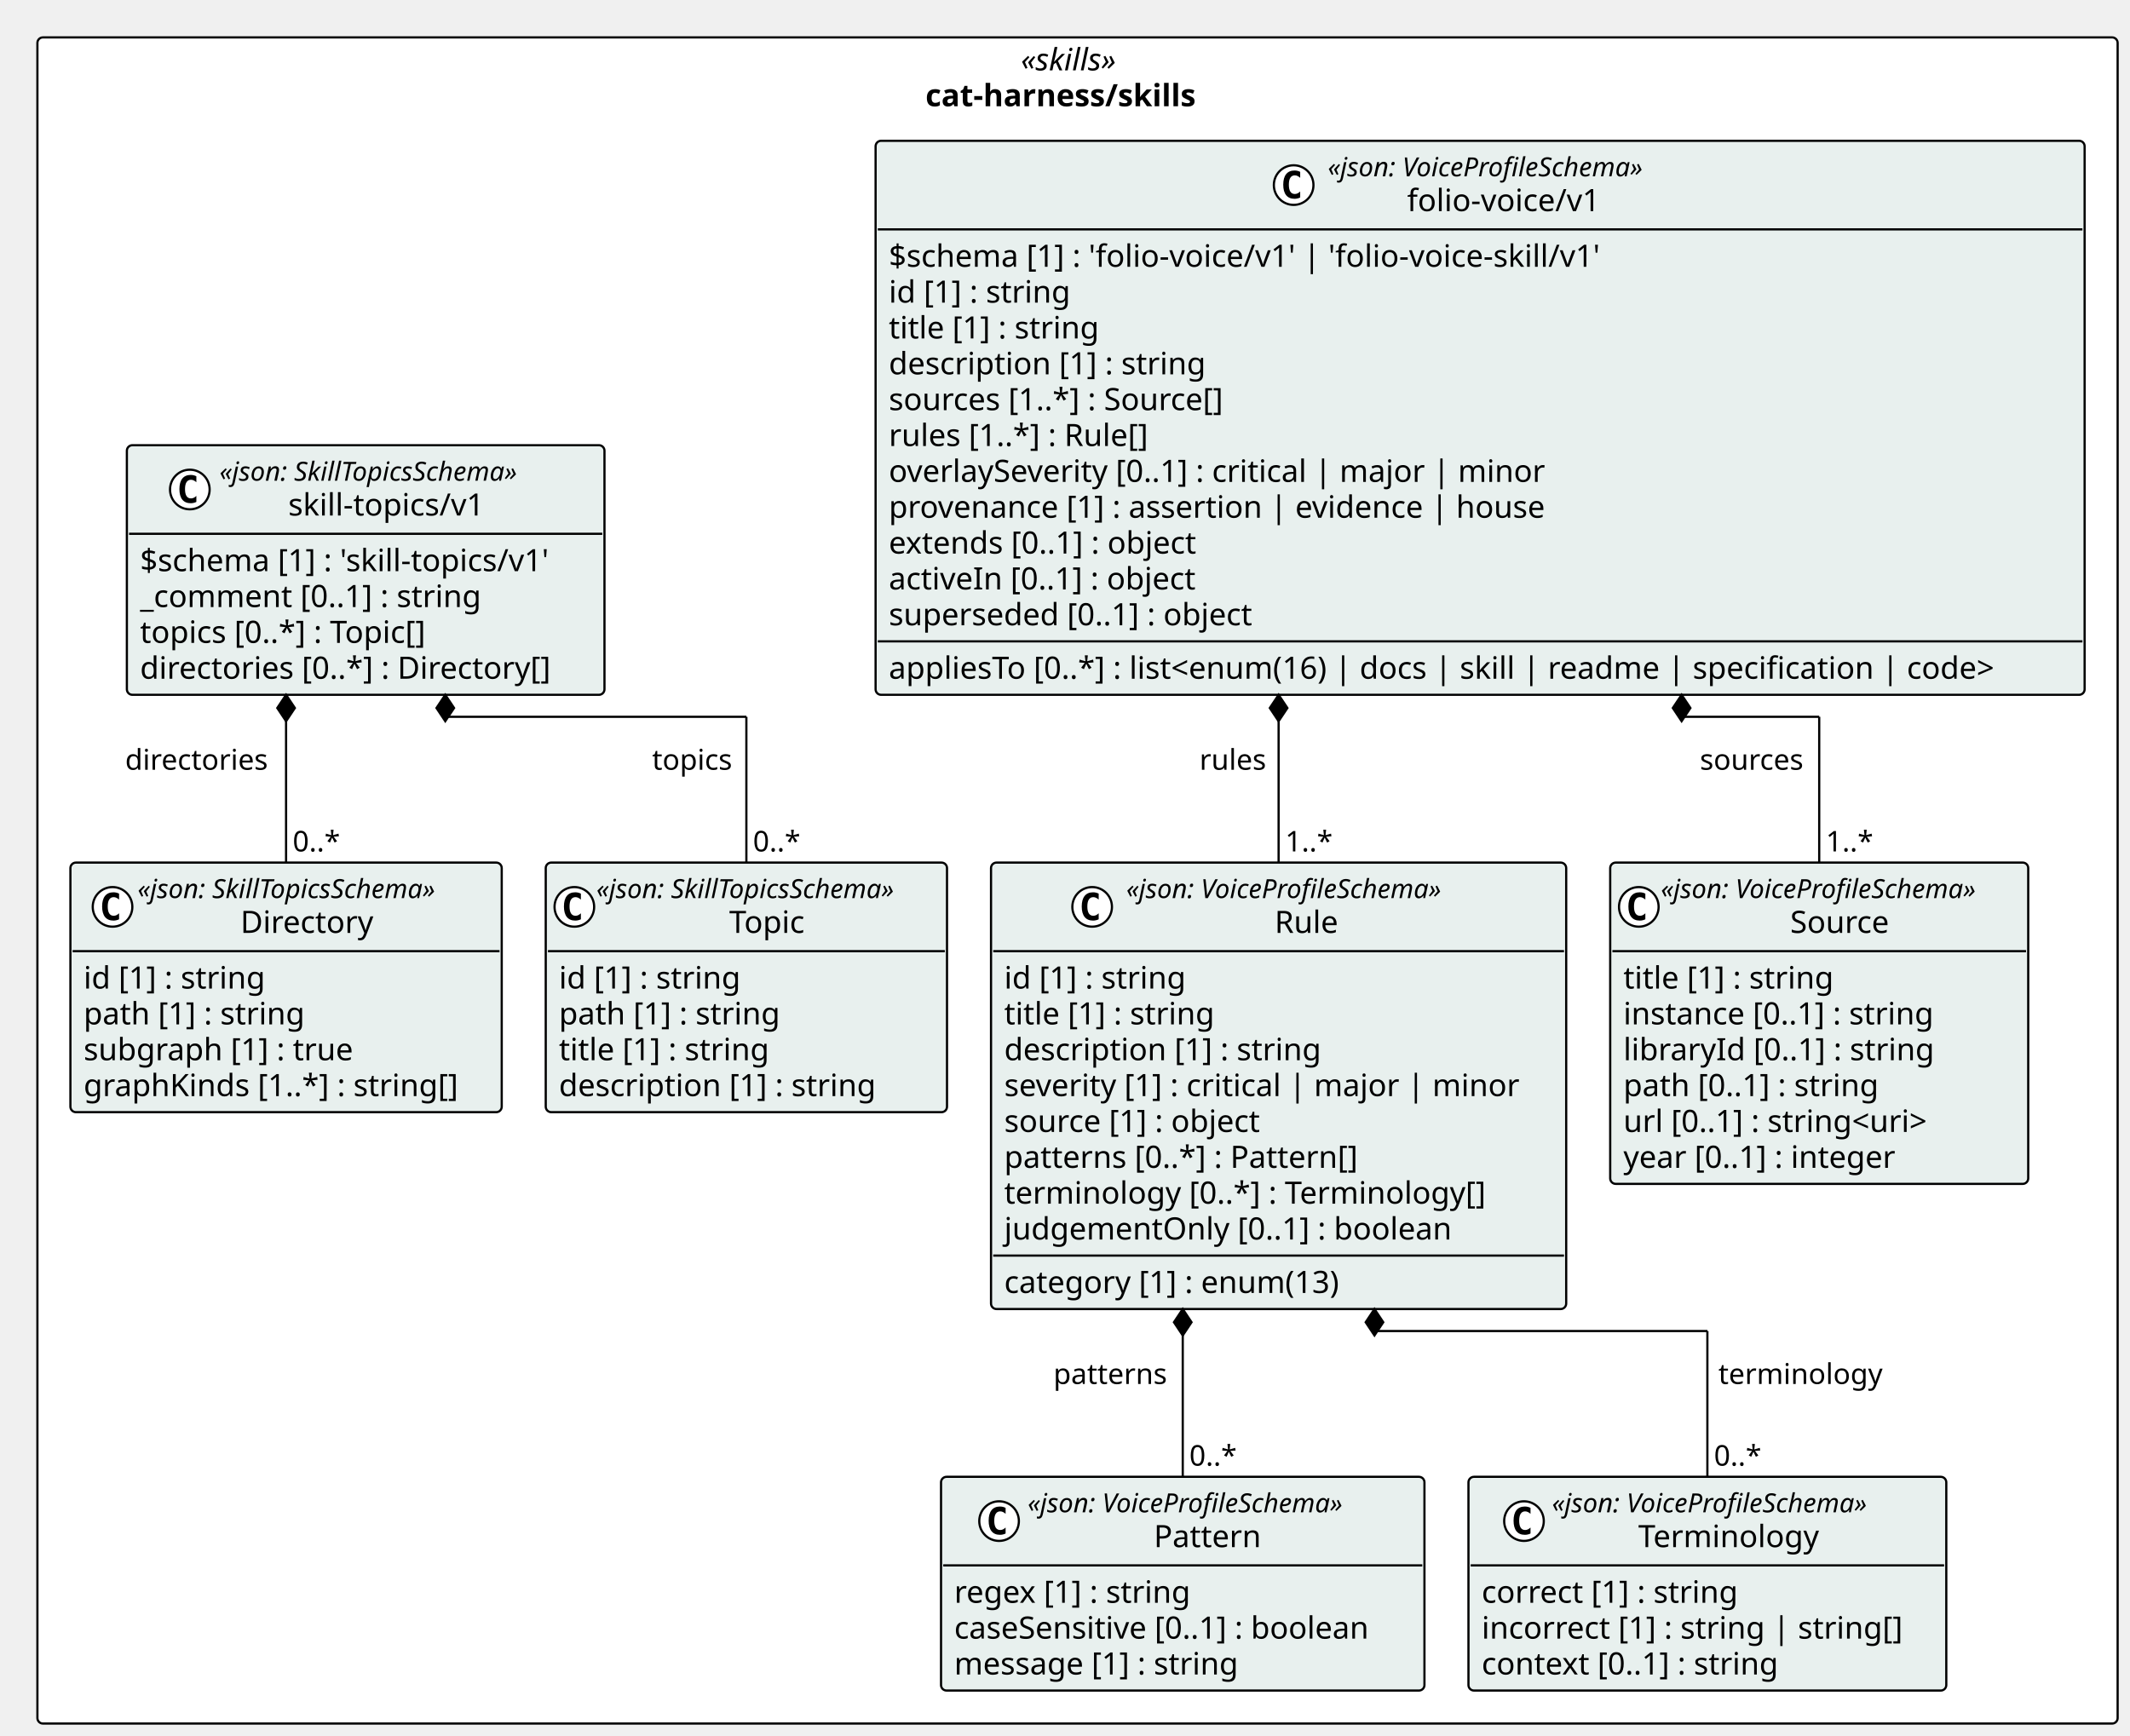
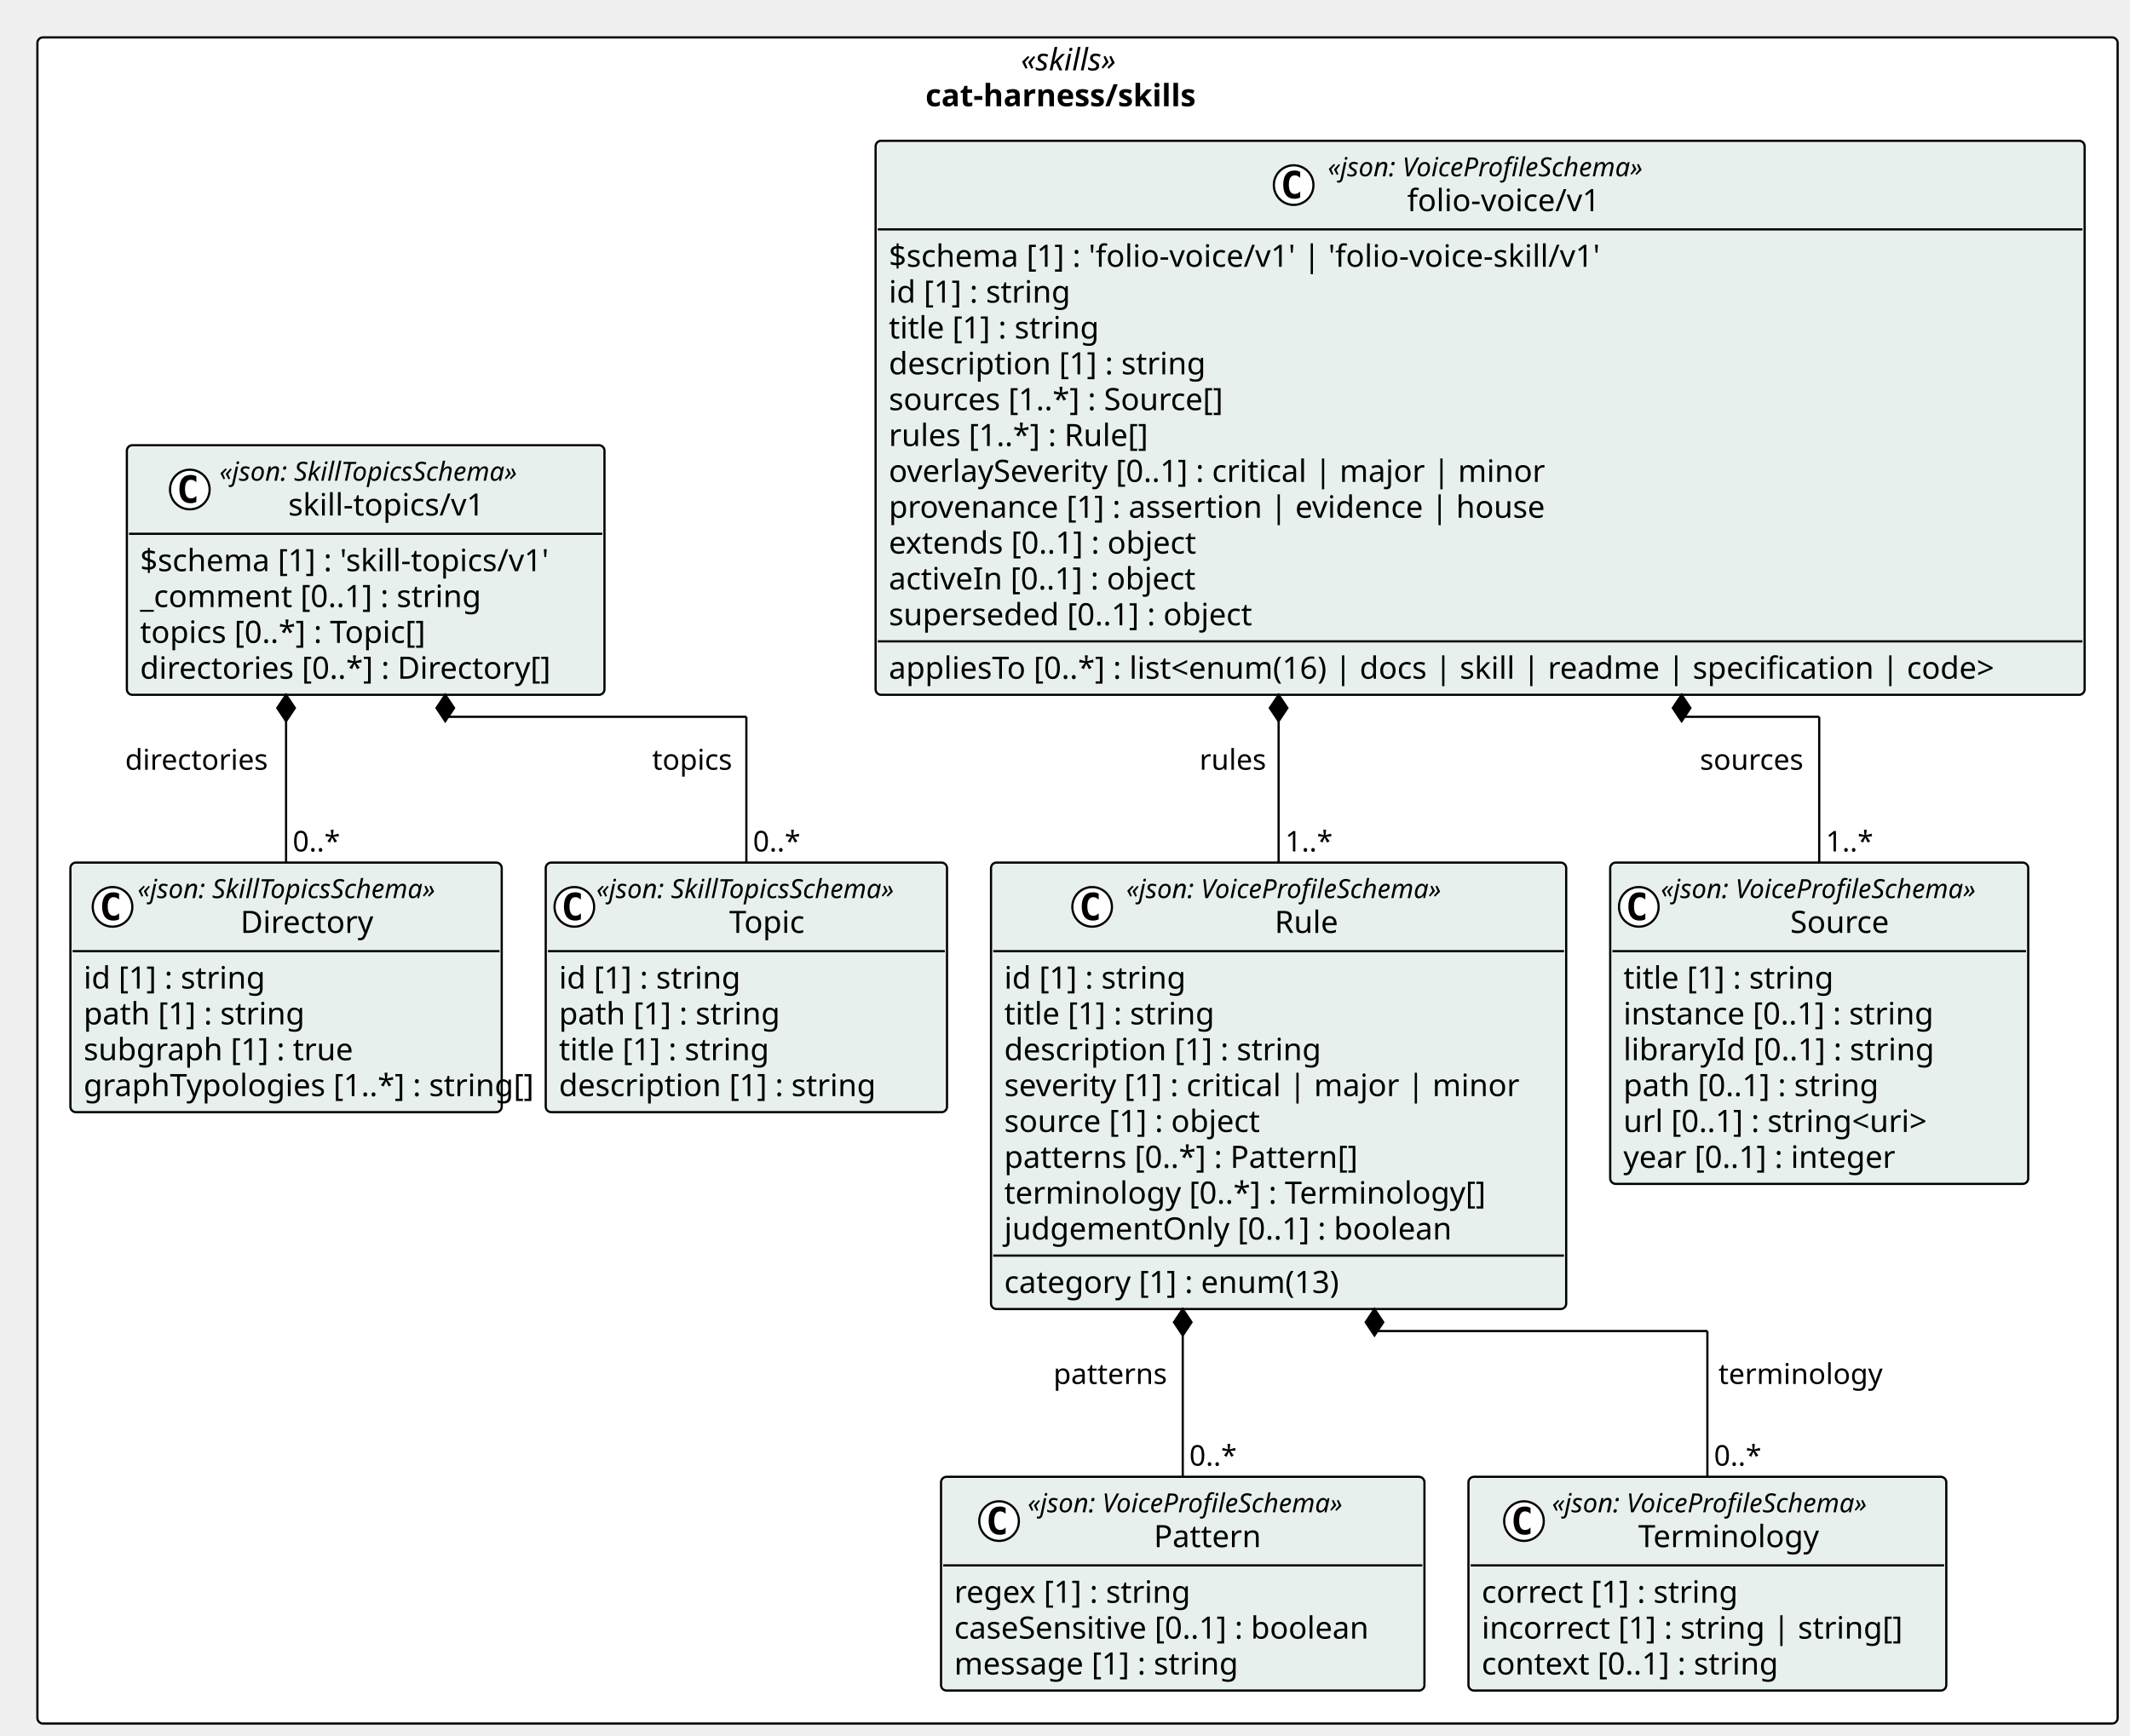
<svg xmlns="http://www.w3.org/2000/svg" contentStyleType="text/css" height="789px" preserveAspectRatio="none" style="width:968px;height:789px;background:#FFFFFF;" version="1.1" viewBox="0 0 968 789" width="968px" zoomAndPan="magnify">
  <defs />
  <g>
    <rect fill="#FFFFFF" height="766.453" rx="2.5" ry="2.5" style="stroke:#000000;stroke-width:1.0;" width="945.379" x="17" y="17" />
    <text fill="#000000" font-family="Verdana" font-size="14" font-style="italic" lengthAdjust="spacing" textLength="51.495" x="463.942" y="31.995">«skills»</text>
    <text fill="#000000" font-family="Verdana" font-size="14" font-weight="bold" lengthAdjust="spacing" textLength="138.182" x="420.599" y="48.292">cat-harness/skills</text>
    <g id="elem_cat_harness_skills_folio_voice_v1_Source">
      <rect codeLine="11" fill="#E8F0EE" height="146.047" id="cat_harness_skills_folio_voice_v1_Source" rx="2.5" ry="2.5" style="stroke:#000000;stroke-width:1.0;" width="189.973" x="731.773" y="392.094" />
      <ellipse cx="744.773" cy="412.227" fill="#FFFFFF" rx="9" ry="9" style="stroke:#000000;stroke-width:1.0;" />
      <path d="M747.742,417.867 Q747.164,418.164 746.523,418.305 Q745.883,418.461 745.18,418.461 Q742.68,418.461 741.352,416.82 Q740.039,415.164 740.039,412.039 Q740.039,408.914 741.352,407.258 Q742.68,405.602 745.18,405.602 Q745.883,405.602 746.523,405.758 Q747.18,405.914 747.742,406.211 L747.742,408.93 Q747.117,408.352 746.523,408.086 Q745.93,407.805 745.305,407.805 Q743.961,407.805 743.273,408.883 Q742.586,409.945 742.586,412.039 Q742.586,414.133 743.273,415.211 Q743.961,416.273 745.305,416.273 Q745.93,416.273 746.523,416.008 Q747.117,415.727 747.742,415.148 L747.742,417.867 Z " fill="#000000" />
      <text fill="#000000" font-family="Verdana" font-size="12" font-style="italic" lengthAdjust="spacing" textLength="165.973" x="754.773" y="408.232">«json: VoiceProfileSchema»</text>
      <text fill="#000000" font-family="Verdana" font-size="14" lengthAdjust="spacing" textLength="48.392" x="813.564" y="424.058">Source</text>
      <line style="stroke:#000000;stroke-width:1.0;" x1="732.773" x2="920.746" y1="432.359" y2="432.359" />
      <text fill="#000000" font-family="Verdana" font-size="14" lengthAdjust="spacing" textLength="105.458" x="737.773" y="449.354">title [1] : string</text>
      <text fill="#000000" font-family="Verdana" font-size="14" lengthAdjust="spacing" textLength="155.203" x="737.773" y="465.651">instance [0..1] : string</text>
      <text fill="#000000" font-family="Verdana" font-size="14" lengthAdjust="spacing" textLength="153.952" x="737.773" y="481.948">libraryId [0..1] : string</text>
      <text fill="#000000" font-family="Verdana" font-size="14" lengthAdjust="spacing" textLength="127.723" x="737.773" y="498.245">path [0..1] : string</text>
      <text fill="#000000" font-family="Verdana" font-size="14" lengthAdjust="spacing" textLength="156.393" x="737.773" y="514.542">url [0..1] : string&lt;uri&gt;</text>
      <text fill="#000000" font-family="Verdana" font-size="14" lengthAdjust="spacing" textLength="137.06" x="737.773" y="530.839">year [0..1] : integer</text>
    </g>
    <g id="elem_cat_harness_skills_folio_voice_v1_Pattern">
      <rect codeLine="19" fill="#E8F0EE" height="97.156" id="cat_harness_skills_folio_voice_v1_Pattern" rx="2.5" ry="2.5" style="stroke:#000000;stroke-width:1.0;" width="219.696" x="427.662" y="671.297" />
      <ellipse cx="454.037" cy="691.43" fill="#FFFFFF" rx="9" ry="9" style="stroke:#000000;stroke-width:1.0;" />
      <path d="M457.006,697.07 Q456.428,697.367 455.787,697.508 Q455.147,697.664 454.443,697.664 Q451.943,697.664 450.615,696.023 Q449.303,694.367 449.303,691.242 Q449.303,688.117 450.615,686.461 Q451.943,684.805 454.443,684.805 Q455.147,684.805 455.787,684.961 Q456.443,685.117 457.006,685.414 L457.006,688.133 Q456.381,687.555 455.787,687.289 Q455.193,687.008 454.568,687.008 Q453.225,687.008 452.537,688.086 Q451.85,689.148 451.85,691.242 Q451.85,693.336 452.537,694.414 Q453.225,695.477 454.568,695.477 Q455.193,695.477 455.787,695.211 Q456.381,694.93 457.006,694.352 L457.006,697.07 Z " fill="#000000" />
      <text fill="#000000" font-family="Verdana" font-size="12" font-style="italic" lengthAdjust="spacing" textLength="165.973" x="467.01" y="687.436">«json: VoiceProfileSchema»</text>
      <text fill="#000000" font-family="Verdana" font-size="14" lengthAdjust="spacing" textLength="51.242" x="524.375" y="703.261">Pattern</text>
      <line style="stroke:#000000;stroke-width:1.0;" x1="428.662" x2="646.358" y1="711.562" y2="711.562" />
      <text fill="#000000" font-family="Verdana" font-size="14" lengthAdjust="spacing" textLength="118.241" x="433.662" y="728.558">regex [1] : string</text>
      <text fill="#000000" font-family="Verdana" font-size="14" lengthAdjust="spacing" textLength="207.696" x="433.662" y="744.855">caseSensitive [0..1] : boolean</text>
      <text fill="#000000" font-family="Verdana" font-size="14" lengthAdjust="spacing" textLength="141.005" x="433.662" y="761.151">message [1] : string</text>
    </g>
    <g id="elem_cat_harness_skills_folio_voice_v1_Terminology">
      <rect codeLine="24" fill="#E8F0EE" height="97.156" id="cat_harness_skills_folio_voice_v1_Terminology" rx="2.5" ry="2.5" style="stroke:#000000;stroke-width:1.0;" width="217.153" x="667.358" y="671.297" />
      <ellipse cx="692.589" cy="691.43" fill="#FFFFFF" rx="9" ry="9" style="stroke:#000000;stroke-width:1.0;" />
      <path d="M695.558,697.07 Q694.98,697.367 694.339,697.508 Q693.699,697.664 692.995,697.664 Q690.495,697.664 689.167,696.023 Q687.855,694.367 687.855,691.242 Q687.855,688.117 689.167,686.461 Q690.495,684.805 692.995,684.805 Q693.699,684.805 694.339,684.961 Q694.995,685.117 695.558,685.414 L695.558,688.133 Q694.933,687.555 694.339,687.289 Q693.745,687.008 693.12,687.008 Q691.777,687.008 691.089,688.086 Q690.402,689.148 690.402,691.242 Q690.402,693.336 691.089,694.414 Q691.777,695.477 693.12,695.477 Q693.745,695.477 694.339,695.211 Q694.933,694.93 695.558,694.352 L695.558,697.07 Z " fill="#000000" />
      <text fill="#000000" font-family="Verdana" font-size="12" font-style="italic" lengthAdjust="spacing" textLength="165.973" x="705.307" y="687.436">«json: VoiceProfileSchema»</text>
      <text fill="#000000" font-family="Verdana" font-size="14" lengthAdjust="spacing" textLength="87.514" x="744.537" y="703.261">Terminology</text>
      <line style="stroke:#000000;stroke-width:1.0;" x1="668.358" x2="883.511" y1="711.562" y2="711.562" />
      <text fill="#000000" font-family="Verdana" font-size="14" lengthAdjust="spacing" textLength="127.661" x="673.358" y="728.558">correct [1] : string</text>
      <text fill="#000000" font-family="Verdana" font-size="14" lengthAdjust="spacing" textLength="205.153" x="673.358" y="744.855">incorrect [1] : string | string[]</text>
      <text fill="#000000" font-family="Verdana" font-size="14" lengthAdjust="spacing" textLength="148.907" x="673.358" y="761.151">context [0..1] : string</text>
    </g>
    <g id="elem_cat_harness_skills_folio_voice_v1_Rule">
      <rect codeLine="29" fill="#E8F0EE" height="202.938" id="cat_harness_skills_folio_voice_v1_Rule" rx="2.5" ry="2.5" style="stroke:#000000;stroke-width:1.0;" width="261.396" x="450.378" y="392.094" />
      <ellipse cx="496.339" cy="412.227" fill="#FFFFFF" rx="9" ry="9" style="stroke:#000000;stroke-width:1.0;" />
      <path d="M499.308,417.867 Q498.73,418.164 498.089,418.305 Q497.449,418.461 496.746,418.461 Q494.246,418.461 492.918,416.82 Q491.605,415.164 491.605,412.039 Q491.605,408.914 492.918,407.258 Q494.246,405.602 496.746,405.602 Q497.449,405.602 498.089,405.758 Q498.746,405.914 499.308,406.211 L499.308,408.93 Q498.683,408.352 498.089,408.086 Q497.496,407.805 496.871,407.805 Q495.527,407.805 494.839,408.883 Q494.152,409.945 494.152,412.039 Q494.152,414.133 494.839,415.211 Q495.527,416.273 496.871,416.273 Q497.496,416.273 498.089,416.008 Q498.683,415.727 499.308,415.148 L499.308,417.867 Z " fill="#000000" />
      <text fill="#000000" font-family="Verdana" font-size="12" font-style="italic" lengthAdjust="spacing" textLength="165.973" x="511.839" y="408.232">«json: VoiceProfileSchema»</text>
      <text fill="#000000" font-family="Verdana" font-size="14" lengthAdjust="spacing" textLength="31.104" x="579.274" y="424.058">Rule</text>
      <line style="stroke:#000000;stroke-width:1.0;" x1="451.378" x2="710.773" y1="432.359" y2="432.359" />
      <text fill="#000000" font-family="Verdana" font-size="14" lengthAdjust="spacing" textLength="90.863" x="456.378" y="449.354">id [1] : string</text>
      <text fill="#000000" font-family="Verdana" font-size="14" lengthAdjust="spacing" textLength="105.458" x="456.378" y="465.651">title [1] : string</text>
      <text fill="#000000" font-family="Verdana" font-size="14" lengthAdjust="spacing" textLength="155.928" x="456.378" y="481.948">description [1] : string</text>
      <text fill="#000000" font-family="Verdana" font-size="14" lengthAdjust="spacing" textLength="249.395" x="456.378" y="498.245">severity [1] : critical | major | minor</text>
      <text fill="#000000" font-family="Verdana" font-size="14" lengthAdjust="spacing" textLength="127.839" x="456.378" y="514.542">source [1] : object</text>
      <text fill="#000000" font-family="Verdana" font-size="14" lengthAdjust="spacing" textLength="174.945" x="456.378" y="530.839">patterns [0..*] : Pattern[]</text>
      <text fill="#000000" font-family="Verdana" font-size="14" lengthAdjust="spacing" textLength="236.688" x="456.378" y="547.136">terminology [0..*] : Terminology[]</text>
      <text fill="#000000" font-family="Verdana" font-size="14" lengthAdjust="spacing" textLength="219.509" x="456.378" y="563.433">judgementOnly [0..1] : boolean</text>
      <line style="stroke:#000000;stroke-width:1.0;" x1="451.378" x2="710.773" y1="570.734" y2="570.734" />
      <text fill="#000000" font-family="Verdana" font-size="14" lengthAdjust="spacing" textLength="168.506" x="456.378" y="587.73">category [1] : enum(13)</text>
    </g>
    <g id="elem_cat_harness_skills_folio_voice_v1_folio_voice_v1">
      <rect codeLine="40" fill="#E8F0EE" height="251.828" id="cat_harness_skills_folio_voice_v1_folio_voice_v1" rx="2.5" ry="2.5" style="stroke:#000000;stroke-width:1.0;" width="549.455" x="397.924" y="64" />
      <ellipse cx="587.915" cy="84.133" fill="#FFFFFF" rx="9" ry="9" style="stroke:#000000;stroke-width:1.0;" />
      <path d="M590.884,89.773 Q590.306,90.07 589.665,90.211 Q589.025,90.367 588.322,90.367 Q585.822,90.367 584.493,88.727 Q583.181,87.07 583.181,83.945 Q583.181,80.82 584.493,79.164 Q585.822,77.508 588.322,77.508 Q589.025,77.508 589.665,77.664 Q590.322,77.82 590.884,78.117 L590.884,80.836 Q590.259,80.258 589.665,79.992 Q589.072,79.711 588.447,79.711 Q587.103,79.711 586.415,80.789 Q585.728,81.852 585.728,83.945 Q585.728,86.039 586.415,87.117 Q587.103,88.18 588.447,88.18 Q589.072,88.18 589.665,87.914 Q590.259,87.633 590.884,87.055 L590.884,89.773 Z " fill="#000000" />
      <text fill="#000000" font-family="Verdana" font-size="12" font-style="italic" lengthAdjust="spacing" textLength="165.973" x="603.415" y="80.139">«json: VoiceProfileSchema»</text>
      <text fill="#000000" font-family="Verdana" font-size="14" lengthAdjust="spacing" textLength="93.851" x="639.476" y="95.964">folio-voice/v1</text>
      <line style="stroke:#000000;stroke-width:1.0;" x1="398.924" x2="946.379" y1="104.266" y2="104.266" />
      <text fill="#000000" font-family="Verdana" font-size="14" lengthAdjust="spacing" textLength="350.335" x="403.924" y="121.261">$schema [1] : 'folio-voice/v1' | 'folio-voice-skill/v1'</text>
      <text fill="#000000" font-family="Verdana" font-size="14" lengthAdjust="spacing" textLength="90.863" x="403.924" y="137.558">id [1] : string</text>
      <text fill="#000000" font-family="Verdana" font-size="14" lengthAdjust="spacing" textLength="105.458" x="403.924" y="153.855">title [1] : string</text>
      <text fill="#000000" font-family="Verdana" font-size="14" lengthAdjust="spacing" textLength="155.928" x="403.924" y="170.151">description [1] : string</text>
      <text fill="#000000" font-family="Verdana" font-size="14" lengthAdjust="spacing" textLength="167.207" x="403.924" y="186.448">sources [1..*] : Source[]</text>
      <text fill="#000000" font-family="Verdana" font-size="14" lengthAdjust="spacing" textLength="130.252" x="403.924" y="202.745">rules [1..*] : Rule[]</text>
      <text fill="#000000" font-family="Verdana" font-size="14" lengthAdjust="spacing" textLength="320.769" x="403.924" y="219.042">overlaySeverity [0..1] : critical | major | minor</text>
      <text fill="#000000" font-family="Verdana" font-size="14" lengthAdjust="spacing" textLength="317.919" x="403.924" y="235.339">provenance [1] : assertion | evidence | house</text>
      <text fill="#000000" font-family="Verdana" font-size="14" lengthAdjust="spacing" textLength="154.902" x="403.924" y="251.636">extends [0..1] : object</text>
      <text fill="#000000" font-family="Verdana" font-size="14" lengthAdjust="spacing" textLength="154.403" x="403.924" y="267.933">activeIn [0..1] : object</text>
      <text fill="#000000" font-family="Verdana" font-size="14" lengthAdjust="spacing" textLength="180.565" x="403.924" y="284.229">superseded [0..1] : object</text>
      <line style="stroke:#000000;stroke-width:1.0;" x1="398.924" x2="946.379" y1="291.531" y2="291.531" />
      <text fill="#000000" font-family="Verdana" font-size="14" lengthAdjust="spacing" textLength="537.455" x="403.924" y="308.526">appliesTo [0..*] : list&lt;enum(16) | docs | skill | readme | specification | code&gt;</text>
    </g>
    <g id="elem_cat_harness_skills_skill_topics_v1_Topic">
      <rect codeLine="54" fill="#E8F0EE" height="113.453" id="cat_harness_skills_skill_topics_v1_Topic" rx="2.5" ry="2.5" style="stroke:#000000;stroke-width:1.0;" width="182.361" x="248.017" y="392.094" />
      <ellipse cx="261.017" cy="412.227" fill="#FFFFFF" rx="9" ry="9" style="stroke:#000000;stroke-width:1.0;" />
      <path d="M263.985,417.867 Q263.407,418.164 262.767,418.305 Q262.126,418.461 261.423,418.461 Q258.923,418.461 257.595,416.82 Q256.282,415.164 256.282,412.039 Q256.282,408.914 257.595,407.258 Q258.923,405.602 261.423,405.602 Q262.126,405.602 262.767,405.758 Q263.423,405.914 263.985,406.211 L263.985,408.93 Q263.36,408.352 262.767,408.086 Q262.173,407.805 261.548,407.805 Q260.204,407.805 259.517,408.883 Q258.829,409.945 258.829,412.039 Q258.829,414.133 259.517,415.211 Q260.204,416.273 261.548,416.273 Q262.173,416.273 262.767,416.008 Q263.36,415.727 263.985,415.148 L263.985,417.867 Z " fill="#000000" />
      <text fill="#000000" font-family="Verdana" font-size="12" font-style="italic" lengthAdjust="spacing" textLength="158.361" x="271.017" y="408.232">«json: SkillTopicsSchema»</text>
      <text fill="#000000" font-family="Verdana" font-size="14" lengthAdjust="spacing" textLength="37.591" x="331.402" y="424.058">Topic</text>
      <line style="stroke:#000000;stroke-width:1.0;" x1="249.017" x2="429.378" y1="432.359" y2="432.359" />
      <text fill="#000000" font-family="Verdana" font-size="14" lengthAdjust="spacing" textLength="90.863" x="254.017" y="449.354">id [1] : string</text>
      <text fill="#000000" font-family="Verdana" font-size="14" lengthAdjust="spacing" textLength="109.915" x="254.017" y="465.651">path [1] : string</text>
      <text fill="#000000" font-family="Verdana" font-size="14" lengthAdjust="spacing" textLength="105.458" x="254.017" y="481.948">title [1] : string</text>
      <text fill="#000000" font-family="Verdana" font-size="14" lengthAdjust="spacing" textLength="155.928" x="254.017" y="498.245">description [1] : string</text>
    </g>
    <g id="elem_cat_harness_skills_skill_topics_v1_Directory">
      <rect codeLine="60" fill="#E8F0EE" height="113.453" id="cat_harness_skills_skill_topics_v1_Directory" rx="2.5" ry="2.5" style="stroke:#000000;stroke-width:1.0;" width="196.017" x="32" y="392.094" />
      <ellipse cx="51.145" cy="412.227" fill="#FFFFFF" rx="9" ry="9" style="stroke:#000000;stroke-width:1.0;" />
      <path d="M54.114,417.867 Q53.535,418.164 52.895,418.305 Q52.254,418.461 51.551,418.461 Q49.051,418.461 47.723,416.82 Q46.41,415.164 46.41,412.039 Q46.41,408.914 47.723,407.258 Q49.051,405.602 51.551,405.602 Q52.254,405.602 52.895,405.758 Q53.551,405.914 54.114,406.211 L54.114,408.93 Q53.489,408.352 52.895,408.086 Q52.301,407.805 51.676,407.805 Q50.332,407.805 49.645,408.883 Q48.957,409.945 48.957,412.039 Q48.957,414.133 49.645,415.211 Q50.332,416.273 51.676,416.273 Q52.301,416.273 52.895,416.008 Q53.489,415.727 54.114,415.148 L54.114,417.867 Z " fill="#000000" />
      <text fill="#000000" font-family="Verdana" font-size="12" font-style="italic" lengthAdjust="spacing" textLength="158.361" x="62.51" y="408.232">«json: SkillTopicsSchema»</text>
      <text fill="#000000" font-family="Verdana" font-size="14" lengthAdjust="spacing" textLength="64.832" x="109.275" y="424.058">Directory</text>
      <line style="stroke:#000000;stroke-width:1.0;" x1="33" x2="227.017" y1="432.359" y2="432.359" />
      <text fill="#000000" font-family="Verdana" font-size="14" lengthAdjust="spacing" textLength="90.863" x="38" y="449.354">id [1] : string</text>
      <text fill="#000000" font-family="Verdana" font-size="14" lengthAdjust="spacing" textLength="109.915" x="38" y="465.651">path [1] : string</text>
      <text fill="#000000" font-family="Verdana" font-size="14" lengthAdjust="spacing" textLength="132.665" x="38" y="481.948">subgraph [1] : true</text>
-       <text fill="#000000" font-family="Verdana" font-size="14" lengthAdjust="spacing" textLength="184.017" x="38" y="498.245">graphKinds [1..*] : string[]</text>
+       <text fill="#000000" font-family="Verdana" font-size="14" lengthAdjust="spacing" textLength="184.017" x="38" y="498.245">graphTypologies [1..*] : string[]</text>
    </g>
    <g id="elem_cat_harness_skills_skill_topics_v1_skill_topics_v1">
      <rect codeLine="66" fill="#E8F0EE" height="113.453" id="cat_harness_skills_skill_topics_v1_skill_topics_v1" rx="2.5" ry="2.5" style="stroke:#000000;stroke-width:1.0;" width="217.051" x="57.658" y="202.375" />
      <ellipse cx="86.268" cy="222.508" fill="#FFFFFF" rx="9" ry="9" style="stroke:#000000;stroke-width:1.0;" />
      <path d="M89.237,228.148 Q88.659,228.445 88.018,228.586 Q87.378,228.742 86.674,228.742 Q84.174,228.742 82.846,227.102 Q81.534,225.445 81.534,222.32 Q81.534,219.195 82.846,217.539 Q84.174,215.883 86.674,215.883 Q87.378,215.883 88.018,216.039 Q88.674,216.195 89.237,216.492 L89.237,219.211 Q88.612,218.633 88.018,218.367 Q87.424,218.086 86.799,218.086 Q85.456,218.086 84.768,219.164 Q84.081,220.227 84.081,222.32 Q84.081,224.414 84.768,225.492 Q85.456,226.555 86.799,226.555 Q87.424,226.555 88.018,226.289 Q88.612,226.008 89.237,225.43 L89.237,228.148 Z " fill="#000000" />
      <text fill="#000000" font-family="Verdana" font-size="12" font-style="italic" lengthAdjust="spacing" textLength="158.361" x="99.737" y="218.514">«json: SkillTopicsSchema»</text>
      <text fill="#000000" font-family="Verdana" font-size="14" lengthAdjust="spacing" textLength="95.853" x="130.991" y="234.339">skill-topics/v1</text>
      <line style="stroke:#000000;stroke-width:1.0;" x1="58.658" x2="273.709" y1="242.641" y2="242.641" />
      <text fill="#000000" font-family="Verdana" font-size="14" lengthAdjust="spacing" textLength="205.051" x="63.658" y="259.636">$schema [1] : 'skill-topics/v1'</text>
      <text fill="#000000" font-family="Verdana" font-size="14" lengthAdjust="spacing" textLength="169.408" x="63.658" y="275.933">_comment [0..1] : string</text>
      <text fill="#000000" font-family="Verdana" font-size="14" lengthAdjust="spacing" textLength="144.136" x="63.658" y="292.229">topics [0..*] : Topic[]</text>
      <text fill="#000000" font-family="Verdana" font-size="14" lengthAdjust="spacing" textLength="204.005" x="63.658" y="308.526">directories [0..*] : Directory[]</text>
    </g>
    <line style="stroke:#000000;stroke-width:1.0;" x1="764.227" x2="764.227" y1="315.828" y2="325.828" />
    <line style="stroke:#000000;stroke-width:1.0;" x1="764.227" x2="826.76" y1="325.828" y2="325.828" />
    <line style="stroke:#000000;stroke-width:1.0;" x1="826.76" x2="826.76" y1="325.828" y2="392.094" />
    <polygon fill="#000000" points="764.227,315.828,760.227,321.828,764.227,327.828,768.227,321.828,764.227,315.828" style="stroke:#000000;stroke-width:1.0;" />
    <text fill="#000000" font-family="Verdana" font-size="13" lengthAdjust="spacing" textLength="50.229" x="772.531" y="349.895">sources</text>
    <text fill="#000000" font-family="Verdana" font-size="13" lengthAdjust="spacing" textLength="23.036" x="829.76" y="387.028">1..*</text>
    <line style="stroke:#000000;stroke-width:1.0;" x1="537.51" x2="537.51" y1="595.031" y2="671.297" />
    <polygon fill="#000000" points="537.51,595.031,533.51,601.031,537.51,607.031,541.51,601.031,537.51,595.031" style="stroke:#000000;stroke-width:1.0;" />
    <text fill="#000000" font-family="Verdana" font-size="13" lengthAdjust="spacing" textLength="54.768" x="478.742" y="629.098">patterns</text>
    <text fill="#000000" font-family="Verdana" font-size="13" lengthAdjust="spacing" textLength="23.036" x="540.51" y="666.231">0..*</text>
    <line style="stroke:#000000;stroke-width:1.0;" x1="624.642" x2="624.642" y1="595.031" y2="605.031" />
    <line style="stroke:#000000;stroke-width:1.0;" x1="624.642" x2="775.935" y1="605.031" y2="605.031" />
    <line style="stroke:#000000;stroke-width:1.0;" x1="775.935" x2="775.935" y1="605.031" y2="671.297" />
    <polygon fill="#000000" points="624.642,595.031,620.642,601.031,624.642,607.031,628.642,601.031,624.642,595.031" style="stroke:#000000;stroke-width:1.0;" />
    <text fill="#000000" font-family="Verdana" font-size="13" lengthAdjust="spacing" textLength="78.419" x="780.935" y="629.098">terminology</text>
    <text fill="#000000" font-family="Verdana" font-size="13" lengthAdjust="spacing" textLength="23.036" x="778.935" y="666.231">0..*</text>
    <line style="stroke:#000000;stroke-width:1.0;" x1="581.076" x2="581.076" y1="315.828" y2="392.094" />
    <polygon fill="#000000" points="581.076,315.828,577.076,321.828,581.076,327.828,585.076,321.828,581.076,315.828" style="stroke:#000000;stroke-width:1.0;" />
    <text fill="#000000" font-family="Verdana" font-size="13" lengthAdjust="spacing" textLength="31.967" x="545.109" y="349.895">rules</text>
    <text fill="#000000" font-family="Verdana" font-size="13" lengthAdjust="spacing" textLength="23.036" x="584.076" y="387.028">1..*</text>
    <line style="stroke:#000000;stroke-width:1.0;" x1="202.359" x2="202.359" y1="315.828" y2="325.828" />
    <line style="stroke:#000000;stroke-width:1.0;" x1="202.359" x2="339.197" y1="325.828" y2="325.828" />
    <line style="stroke:#000000;stroke-width:1.0;" x1="339.197" x2="339.197" y1="325.828" y2="392.094" />
    <polygon fill="#000000" points="202.359,315.828,198.359,321.828,202.359,327.828,206.359,321.828,202.359,315.828" style="stroke:#000000;stroke-width:1.0;" />
    <text fill="#000000" font-family="Verdana" font-size="13" lengthAdjust="spacing" textLength="38.835" x="296.362" y="349.895">topics</text>
    <text fill="#000000" font-family="Verdana" font-size="13" lengthAdjust="spacing" textLength="23.036" x="342.197" y="387.028">0..*</text>
    <line style="stroke:#000000;stroke-width:1.0;" x1="130.008" x2="130.008" y1="315.828" y2="392.094" />
    <polygon fill="#000000" points="130.008,315.828,126.008,321.828,130.008,327.828,134.008,321.828,130.008,315.828" style="stroke:#000000;stroke-width:1.0;" />
    <text fill="#000000" font-family="Verdana" font-size="13" lengthAdjust="spacing" textLength="69.132" x="56.876" y="349.895">directories</text>
    <text fill="#000000" font-family="Verdana" font-size="13" lengthAdjust="spacing" textLength="23.036" x="133.008" y="387.028">0..*</text>
  </g>
</svg>
